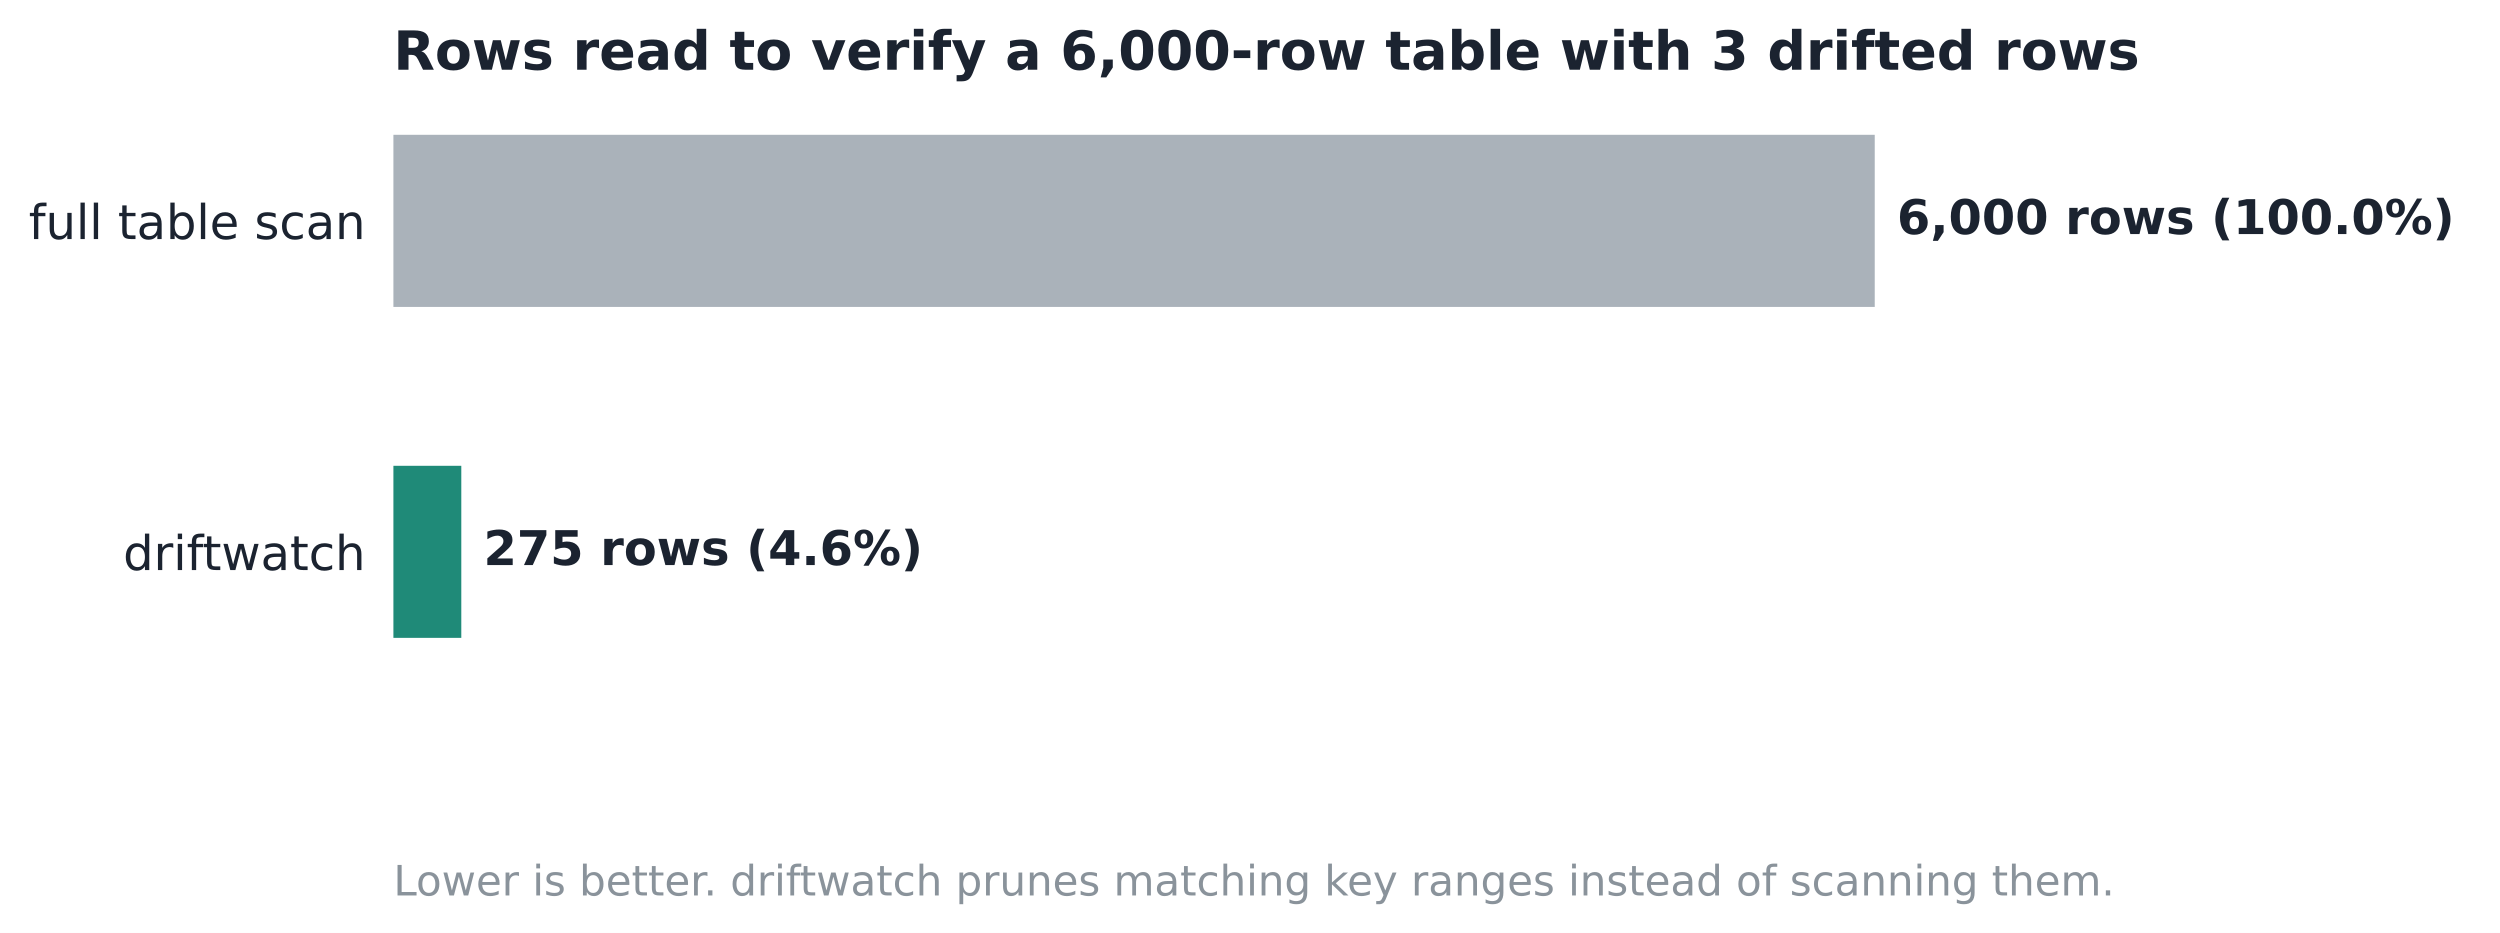
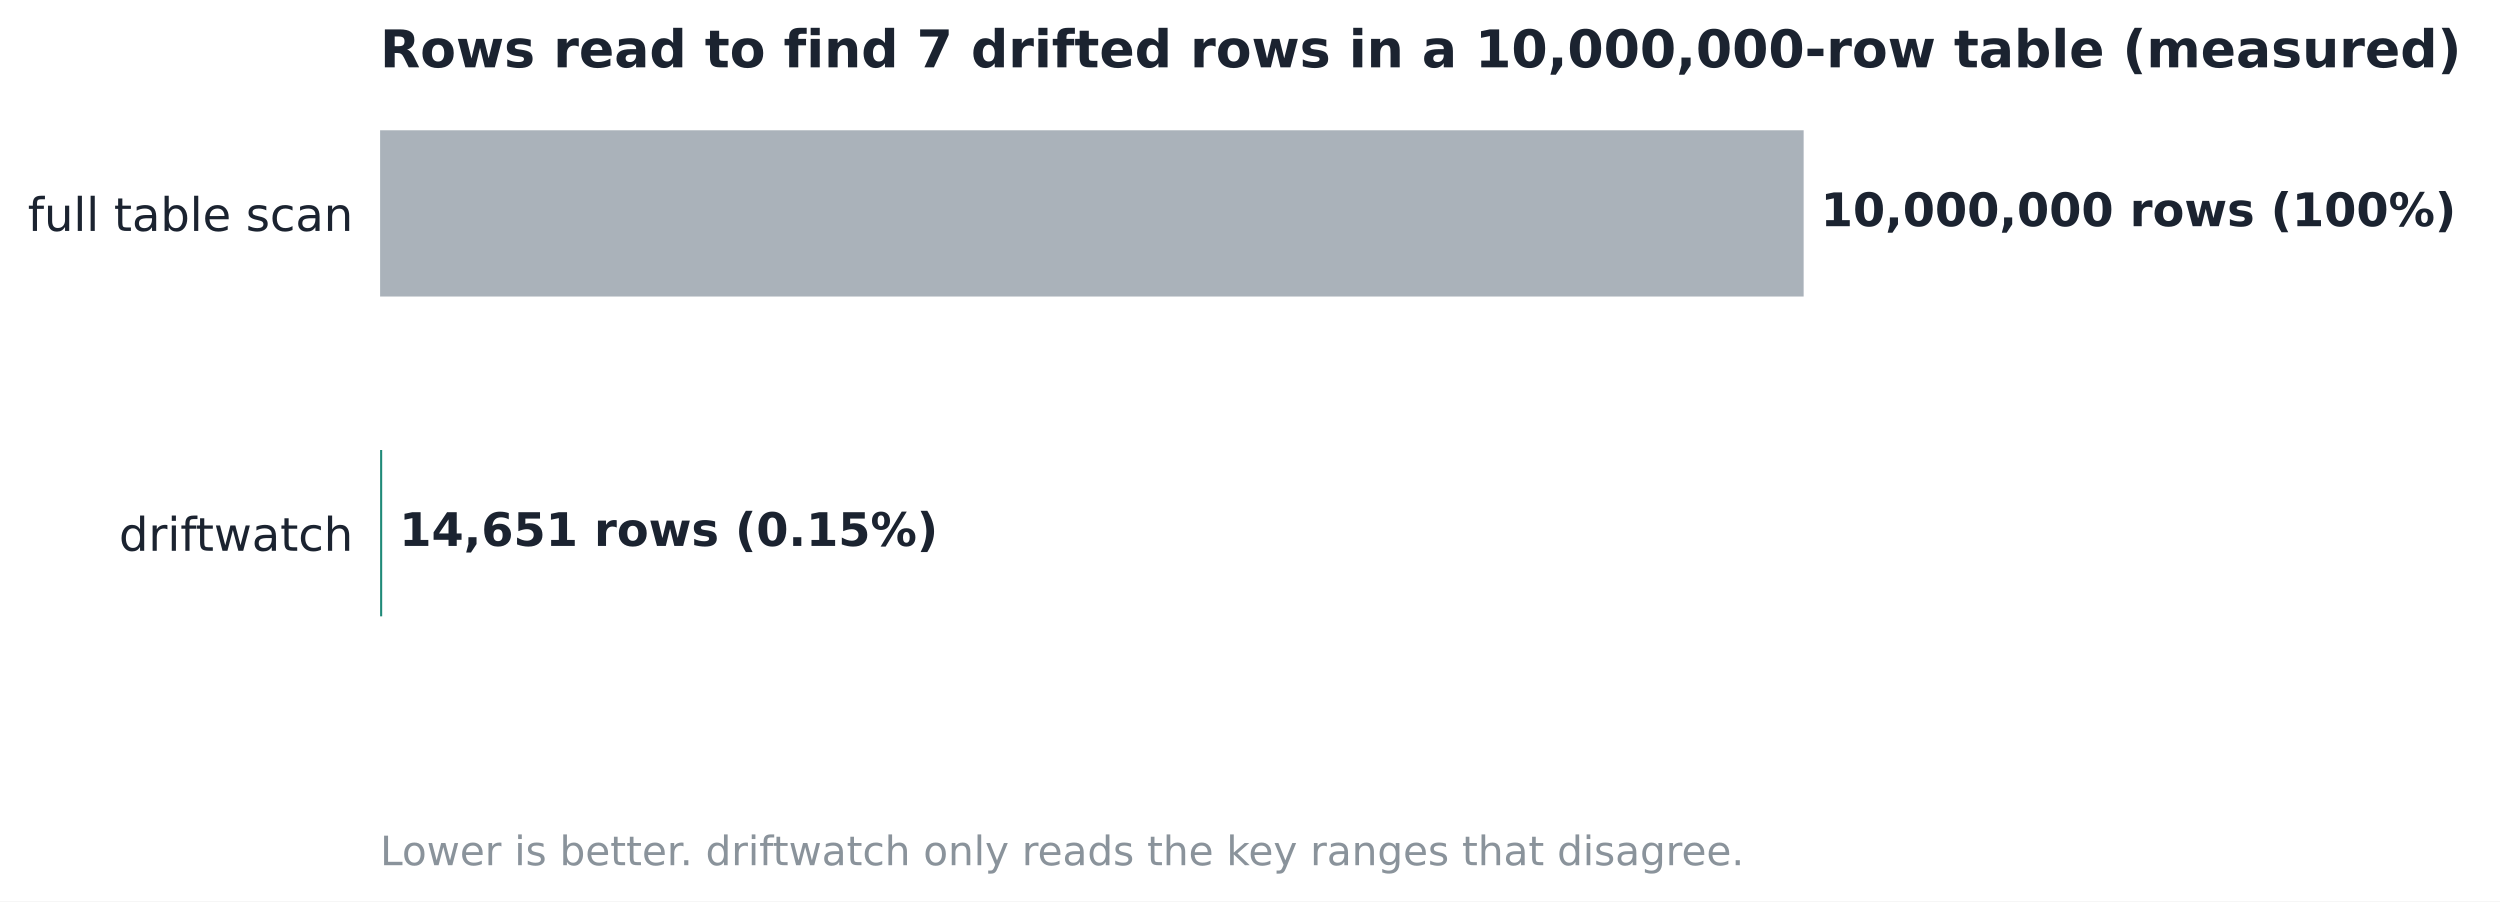
- <svg xmlns="http://www.w3.org/2000/svg" width="626.113pt" height="233.654pt" viewBox="0 0 626.113 233.654" version="1.1">
+ <svg xmlns="http://www.w3.org/2000/svg" width="648.03pt" height="233.654pt" viewBox="0 0 648.03 233.654" version="1.1">
  <defs>
    <style type="text/css">*{stroke-linejoin: round; stroke-linecap: butt}</style>
  </defs>
  <g id="figure_1">
    <g id="patch_1">
-       <path d="M 0 233.654  L 626.113 233.654  L 626.113 0  L 0 0  z " style="fill: #ffffff" />
+       <path d="M 0 233.654  L 648.03 233.654  L 648.03 0  L 0 0  z " style="fill: #ffffff" />
    </g>
    <g id="axes_1">
      <g id="patch_2">
        <path d="M 98.526 166.058  L 556.086 166.058  L 556.086 27.458  L 98.526 27.458  z " style="fill: #ffffff" />
      </g>
      <g id="matplotlib.axis_1" />
      <g id="matplotlib.axis_2">
        <g id="ytick_1">
          <g id="text_1">
            <text style="fill: #1b2330; font: 12px 'DejaVu Sans'; text-anchor: end" x="91.526" y="59.87" transform="rotate(-0 91.52625 59.86959)">full table scan</text>
          </g>
        </g>
        <g id="ytick_2">
          <g id="text_2">
            <text style="fill: #1b2330; font: 12px 'DejaVu Sans'; text-anchor: end" x="91.526" y="142.764" transform="rotate(-0 91.52625 142.7643)">driftwatch</text>
          </g>
        </g>
      </g>
      <g id="patch_3">
-         <path d="M 98.526 76.863  L 469.521 76.863  L 469.521 33.758  L 98.526 33.758  z " clip-path="url(#pe21d460449)" style="fill: #aab2ba" />
+         <path d="M 98.526 76.863  L 467.526 76.863  L 467.526 33.758  L 98.526 33.758  z " clip-path="url(#p527236b775)" style="fill: #aab2ba" />
      </g>
      <g id="patch_4">
-         <path d="M 98.526 159.758  L 115.53 159.758  L 115.53 116.653  L 98.526 116.653  z " clip-path="url(#pe21d460449)" style="fill: #1f8a78" />
+         <path d="M 98.526 159.758  L 99.067 159.758  L 99.067 116.653  L 98.526 116.653  z " clip-path="url(#p527236b775)" style="fill: #1f8a78" />
      </g>
      <g id="text_3">
-         <text style="fill: #1b2330; font: 700 12px 'DejaVu Sans'; text-anchor: start" x="475.086" y="58.622" transform="rotate(-0 475.0858 58.62177)">6,000 rows  (100.0%)</text>
+         <text style="fill: #1b2330; font: 700 12px 'DejaVu Sans'; text-anchor: start" x="471.954" y="58.622" transform="rotate(-0 471.9543 58.62177)">10,000,000 rows  (100%)</text>
      </g>
      <g id="text_4">
-         <text style="fill: #1b2330; font: 700 12px 'DejaVu Sans'; text-anchor: start" x="121.095" y="141.517" transform="rotate(-0 121.0951 141.5165)">275 rows  (4.6%)</text>
+         <text style="fill: #1b2330; font: 700 12px 'DejaVu Sans'; text-anchor: start" x="103.495" y="141.517" transform="rotate(-0 103.4949 141.5165)">14,651 rows  (0.15%)</text>
      </g>
      <g id="text_5">
-         <text style="fill: #8a939b; font: 10.5px 'DejaVu Sans'; text-anchor: start" x="98.526" y="224.27" transform="rotate(-0 98.52625 224.2699)">Lower is better. driftwatch prunes matching key ranges instead of scanning them.</text>
+         <text style="fill: #8a939b; font: 10.5px 'DejaVu Sans'; text-anchor: start" x="98.526" y="224.27" transform="rotate(-0 98.52625 224.2699)">Lower is better. driftwatch only reads the key ranges that disagree.</text>
      </g>
      <g id="text_6">
-         <text style="fill: #1b2330; font: 700 13.5px 'DejaVu Sans'; text-anchor: start" x="98.526" y="17.458" transform="rotate(-0 98.52625 17.45789)">Rows read to verify a 6,000-row table with 3 drifted rows</text>
+         <text style="fill: #1b2330; font: 700 13.5px 'DejaVu Sans'; text-anchor: start" x="98.526" y="17.458" transform="rotate(-0 98.52625 17.45789)">Rows read to find 7 drifted rows in a 10,000,000-row table (measured)</text>
      </g>
    </g>
  </g>
  <defs>
-     <clipPath id="pe21d460449">
+     <clipPath id="p527236b775">
      <rect x="98.526" y="27.458" width="457.56" height="138.6" />
    </clipPath>
  </defs>
</svg>
